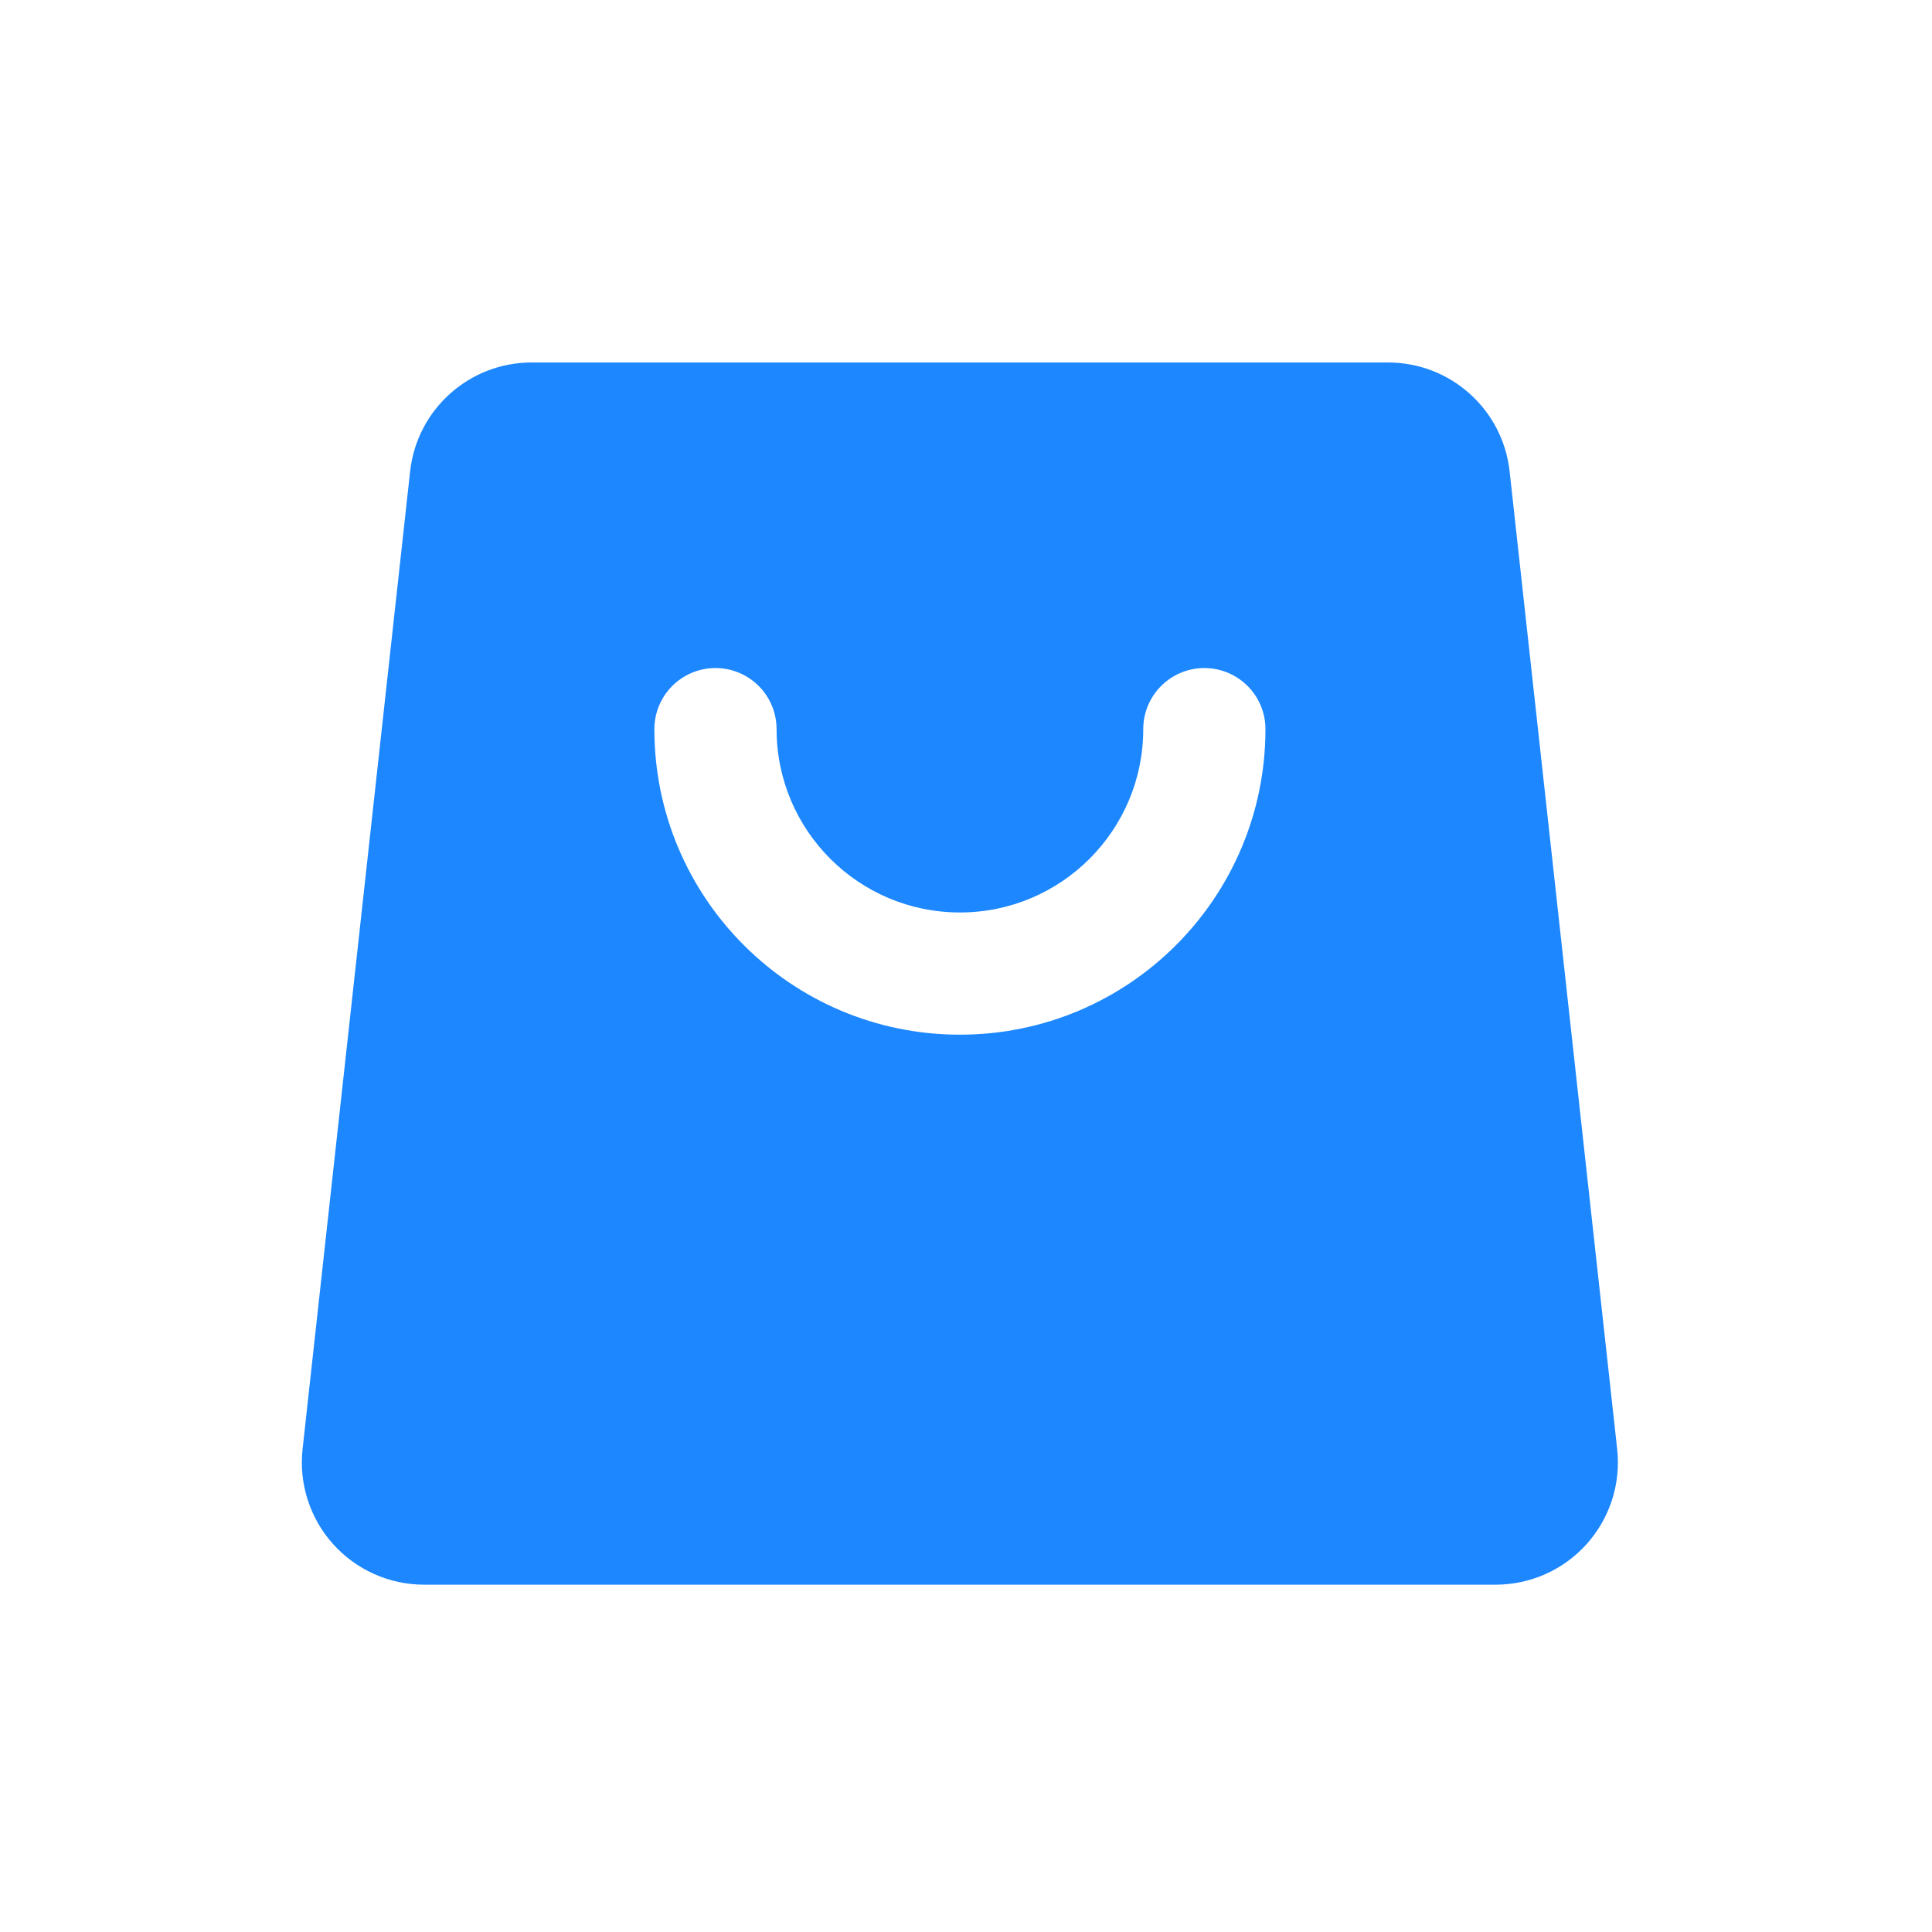
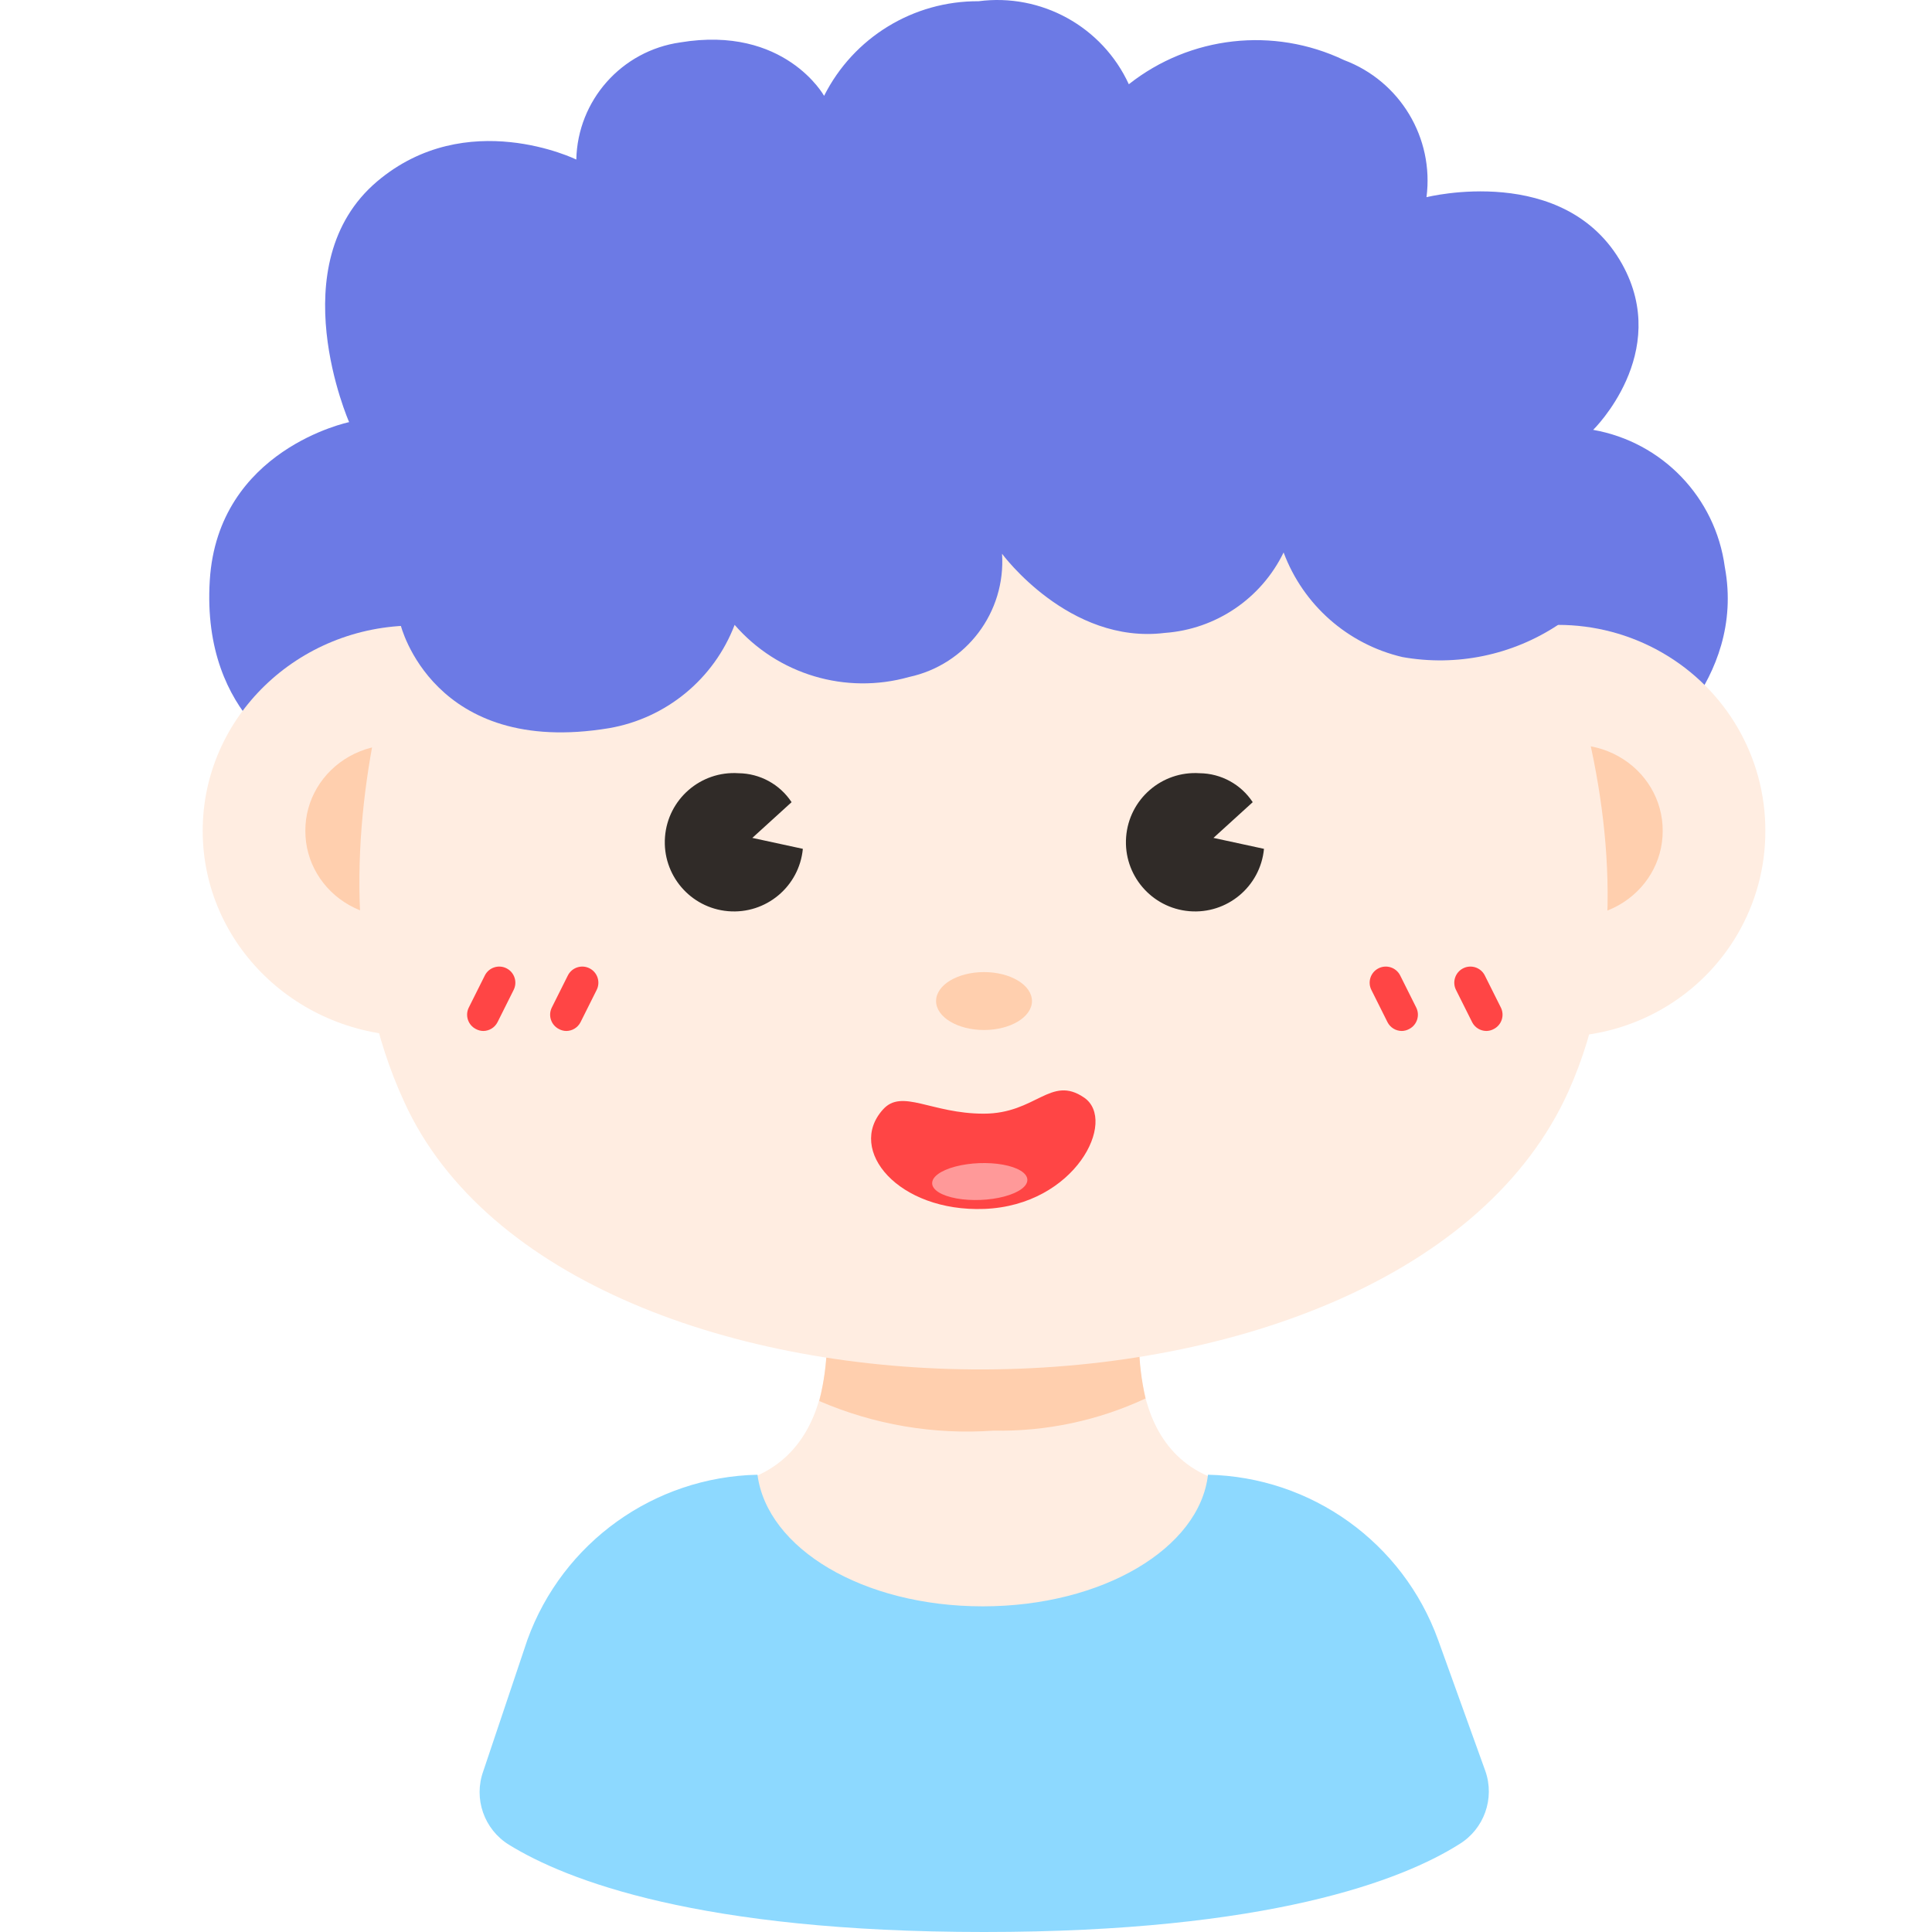
- <svg xmlns="http://www.w3.org/2000/svg" t="1685948355753" class="icon" viewBox="0 0 1024 1024" version="1.1" p-id="12418" width="16" height="16">
-   <path d="M281.758 192.128h453.973a64.779 64.779 0 0 1 64.395 57.685l57.003 518.229a64.779 64.779 0 0 1-16.139 50.315 64.779 64.779 0 0 1-48.245 21.557H224.766a64.779 64.779 0 0 1-48.256-21.557A64.779 64.779 0 0 1 160.372 768.043L217.374 249.813A64.779 64.779 0 0 1 281.769 192.128z m65.067 194.336a161.952 161.952 0 0 0 161.952 161.941 161.952 161.952 0 0 0 161.941-161.941 32.395 32.395 0 0 0-32.384-32.384 32.384 32.384 0 0 0-32.384 32.384 97.173 97.173 0 0 1-97.173 97.163 97.173 97.173 0 0 1-97.173-97.163 32.384 32.384 0 0 0-16.192-28.053 32.384 32.384 0 0 0-32.395 0 32.384 32.384 0 0 0-16.192 28.053z m0 0" fill="#1C87FF" p-id="12419" />
+ <svg xmlns="http://www.w3.org/2000/svg" t="1686312248122" class="icon" viewBox="0 0 1024 1024" version="1.1" p-id="53330" width="16" height="16">
+   <path d="M160.479 404.361S106.582 381.847 111.188 307.654c4.264-69.588 73.852-83.915 73.852-83.915s-36.841-83.744 14.839-127.578c47.415-40.081 105.576-11.598 105.576-11.598a64.13 64.13 0 0 1 55.09-62.083c55.432-9.21 76.24 28.313 76.24 28.313A91.078 91.078 0 0 1 518.652 0.649a76.751 76.751 0 0 1 79.651 44.004 108.646 108.646 0 0 1 114.104-12.792 68.223 68.223 0 0 1 43.663 72.658S829.58 85.928 859.769 139.995c26.266 47.245-15.35 87.838-15.35 87.838a85.279 85.279 0 0 1 69.758 72.658c11.427 61.06-42.981 99.947-42.981 99.947z" fill="#6C7AE5" p-id="53331" />
+   <path d="M606.319 682.883l-85.279 1.023-85.279-1.023s17.056 79.31-37.352 100.459c0 0 6.993 74.364 121.608 74.364s122.632-74.364 122.632-74.364C588.922 762.704 606.319 682.883 606.319 682.883z" fill="#FFEDE1" p-id="53332" />
+   <path d="M526.497 758.27a182.668 182.668 0 0 0 80.674-17.056 139.858 139.858 0 0 1-0.853-58.331l-85.279 1.023-85.279-1.023a136.447 136.447 0 0 1-1.535 59.695 197.336 197.336 0 0 0 92.272 15.691z" fill="#FFCFAE" p-id="53333" />
+   <path d="M107.435 440.349a112.398 108.816 0 1 0 224.796 0 112.398 108.816 0 1 0-224.796 0Z" fill="#FFEDE1" p-id="53334" />
+   <path d="M715.988 440.349a109.84 108.816 0 1 0 219.679 0 109.84 108.816 0 1 0-219.679 0Z" fill="#FFEDE1" p-id="53335" />
+   <path d="M161.843 440.349a46.904 45.369 0 1 0 93.807 0 46.904 45.369 0 1 0-93.807 0Z" fill="#FFCFAE" p-id="53336" />
+   <path d="M787.452 440.349a46.904 45.369 0 1 0 93.807 0 46.904 45.369 0 1 0-93.807 0Z" fill="#FFCFAE" p-id="53337" />
+   <path d="M235.525 275.078s-85.279 170.559-21.149 309.223c86.473 189.149 528.731 190.173 616.91-5.799 61.231-136.447-32.236-305.3-32.236-305.3L538.607 188.263z" fill="#FFEDE1" p-id="53338" />
+   <path d="M496.138 530.574a25.413 15.35 0 1 0 50.826 0 25.413 15.35 0 1 0-50.826 0Z" fill="#FFCFAE" p-id="53339" />
+   <path d="M742.936 546.436a8.528 8.528 0 0 1-7.505-4.605l-8.528-17.056a8.528 8.528 0 1 1 15.18-7.846l8.528 17.056a8.528 8.528 0 0 1-3.752 11.427 8.357 8.357 0 0 1-3.923 1.023zM787.793 546.436a8.528 8.528 0 0 1-7.505-4.605l-8.528-17.056a8.528 8.528 0 0 1 15.18-7.846l8.528 17.056a8.528 8.528 0 0 1-3.752 11.427 8.357 8.357 0 0 1-3.923 1.023zM300.166 546.436a8.357 8.357 0 0 1-3.923-1.023 8.528 8.528 0 0 1-3.752-11.427l8.528-17.056a8.528 8.528 0 0 1 15.18 7.846l-8.528 17.056a8.528 8.528 0 0 1-7.505 4.605zM256.162 546.436a8.357 8.357 0 0 1-3.923-1.023 8.528 8.528 0 0 1-3.752-11.427l8.528-17.056a8.528 8.528 0 1 1 15.18 7.846l-8.528 17.056A8.528 8.528 0 0 1 256.162 546.436z" fill="#FF4545" p-id="53340" />
+   <path d="M787.281 938.721l-25.072-69.588a132.695 132.695 0 0 0-121.949-87.497c-4.435 38.887-55.773 69.758-119.391 69.758s-114.274-30.701-119.391-69.758a132.695 132.695 0 0 0-121.949 87.497L256.162 938.721a32.747 32.747 0 0 0 13.645 39.058c30.359 18.761 100.8 46.221 251.744 46.221s221.726-27.46 251.915-46.562a32.747 32.747 0 0 0 13.815-38.717z" fill="#8DD9FF" p-id="53341" />
+   <path d="M212.329 331.191s17.056 70.27 110.522 54.749a87.155 87.155 0 0 0 66.518-54.749A90.055 90.055 0 0 0 481.811 358.822a62.595 62.595 0 0 0 49.291-65.324s35.476 48.268 86.303 41.957a76.069 76.069 0 0 0 62.936-42.64 88.861 88.861 0 0 0 62.936 55.432 113.421 113.421 0 0 0 82.55-17.056s72.828-163.054-295.237-163.054-318.262 163.054-318.262 163.054z" fill="#6C7AE5" p-id="53342" />
+   <path d="M467.996 588.052c10.063-11.257 25.584 2.217 53.385 2.217s35.476-20.638 53.214-8.528-4.605 57.137-52.873 59.013c-45.539 1.706-73.17-31.212-53.726-52.703z" fill="#FF4545" p-id="53343" />
+   <path d="M494.07 627.258a9.722 25.243 87.7 1 0 50.445-2.026 9.722 25.243 87.7 1 0-50.445 2.026Z" fill="#FF9999" p-id="53344" />
+   <path d="M643.159 444.101l20.808-18.932a34.112 34.112 0 0 0-28.142-15.35 36.67 36.67 0 1 0 34.112 40.081zM398.749 444.101l20.808-18.932a34.112 34.112 0 0 0-28.142-15.35 36.67 36.67 0 1 0 34.112 40.081z" fill="#302B28" p-id="53345" />
</svg>
